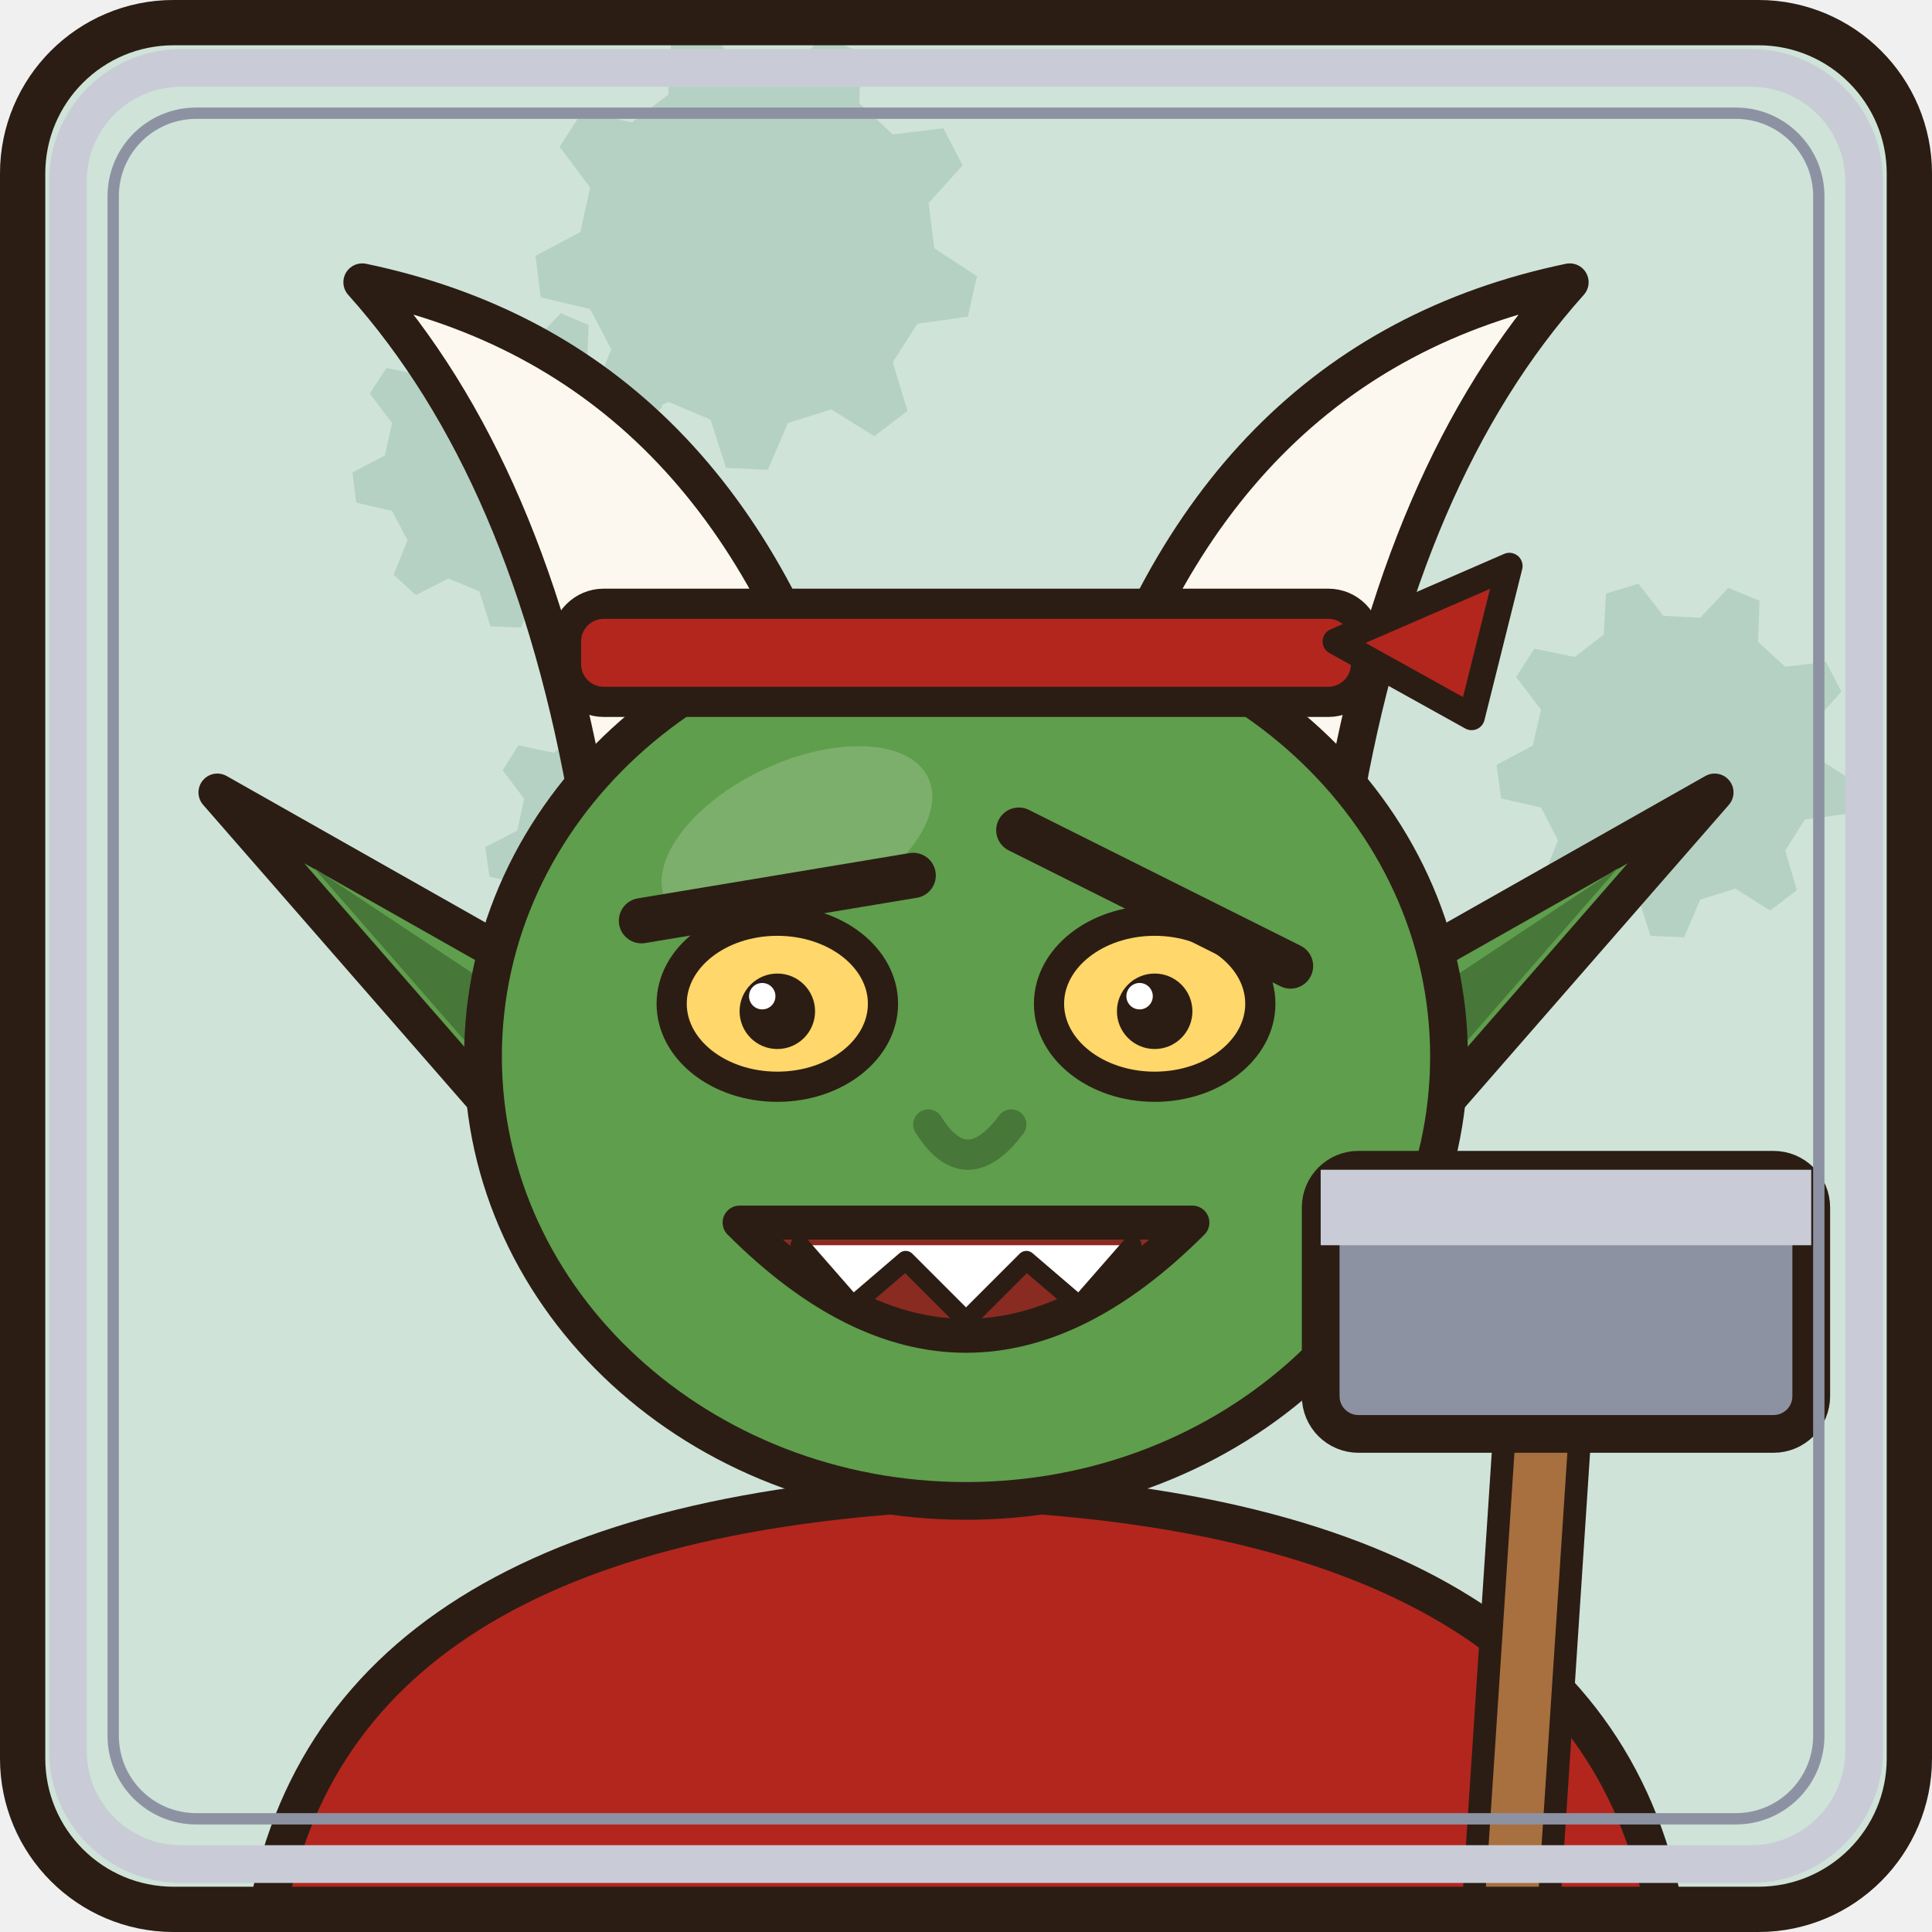
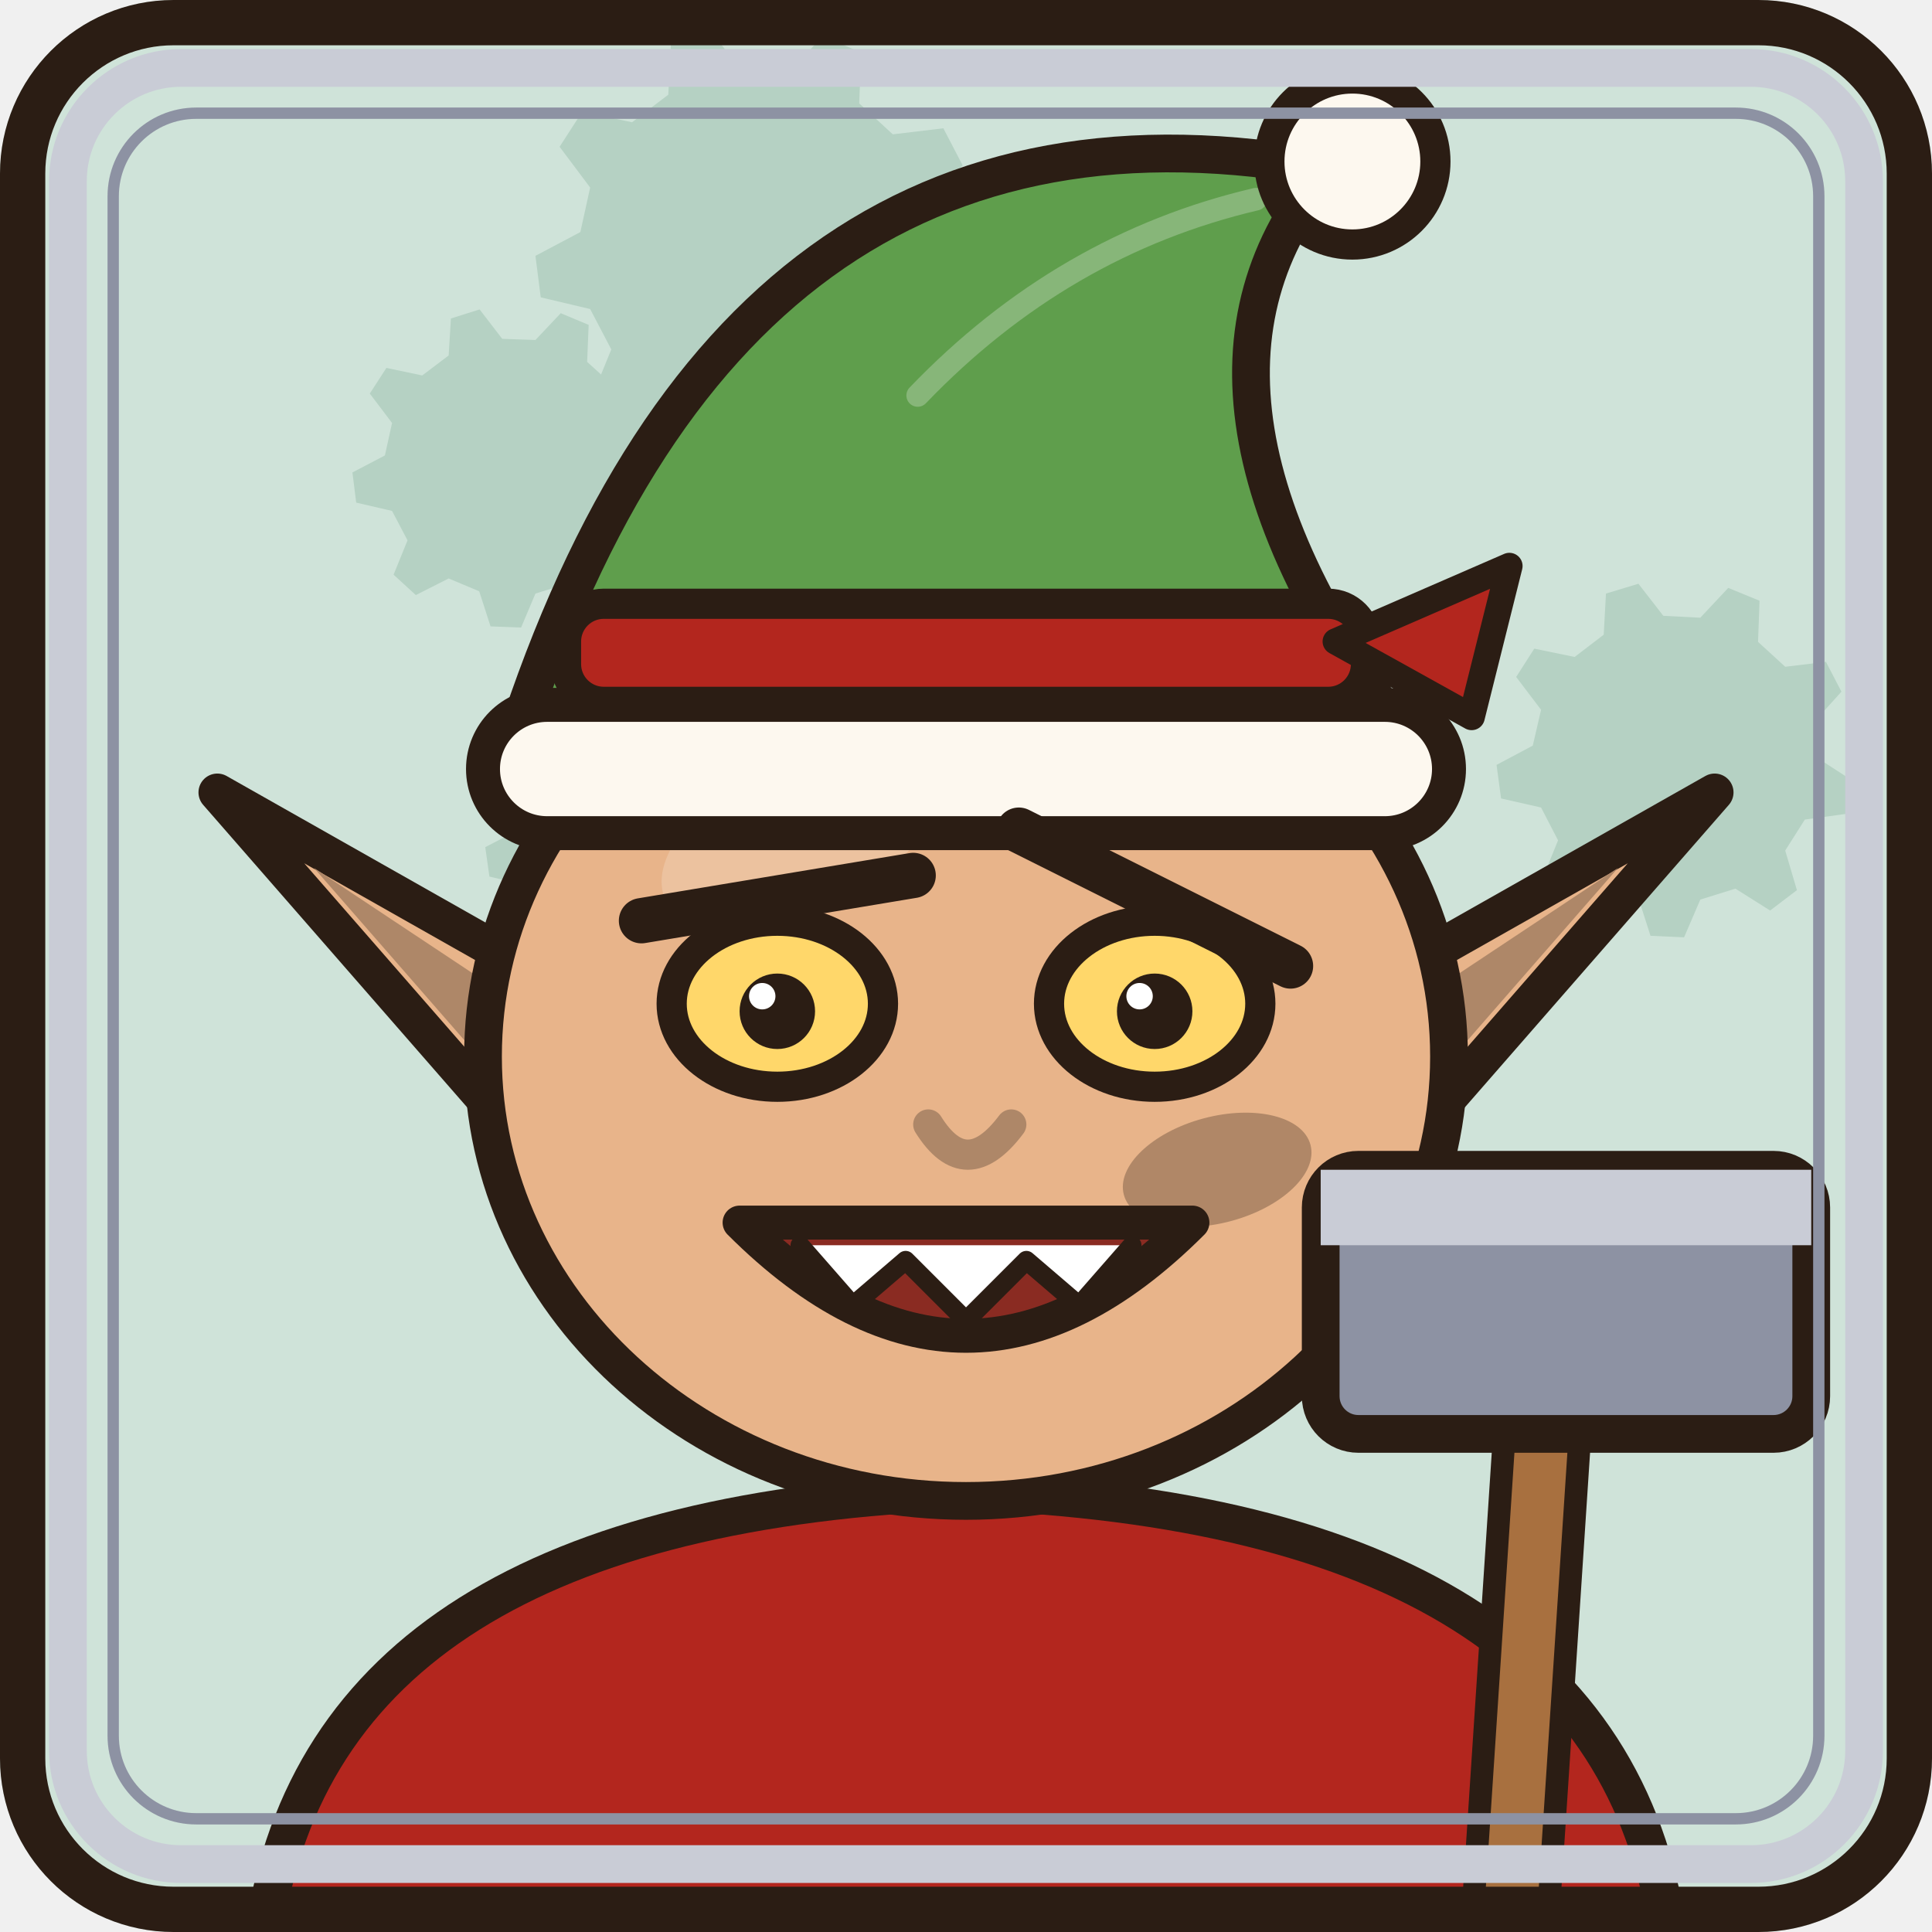
- <svg xmlns="http://www.w3.org/2000/svg" viewBox="0 0 512 512" width="512" height="512" role="img" aria-label="Hammerhand (mini boss, Toy Workshop): burly green mini-boss imp with big horns, red headband, and a huge steel mallet">
+ <svg xmlns="http://www.w3.org/2000/svg" viewBox="0 0 512 512" width="512" height="512" role="img" aria-label="Hammerhand (mini boss, Toy Workshop): burly hexed smith elf mini boss in a green cap, red headband, and a huge steel mallet">
  <defs>
    <clipPath id="card">
      <rect x="0" y="0" width="512" height="512" rx="46" />
    </clipPath>
  </defs>
  <g>
    <rect x="0" y="0" width="512" height="512" rx="46" fill="#cfe3d9" />
    <g clip-path="url(#card)">
      <g>
        <polygon points="203.4,223.1 211.4,228.3 209.7,235.9 200.2,237.2 195.6,244.4 198.4,253.6 192.2,258.3 184.1,253.3 175.9,255.8 172.2,264.6 164.4,264.2 161.4,255.2 153.5,251.9 145.0,256.2 139.3,250.9 142.9,242.0 138.9,234.5 129.7,232.3 128.6,224.5 137.1,220.1 138.9,211.7 133.2,204.1 137.4,197.5 146.7,199.5 153.5,194.3 154.1,184.8 161.5,182.5 167.4,190.0 175.9,190.4 182.4,183.4 189.7,186.4 189.3,195.9 195.6,201.7 205.1,200.6 208.7,207.5 202.3,214.6" fill="#b5d1c3" stroke="#2b1d14" stroke-width="0" stroke-linejoin="round" stroke-linecap="round" />
      </g>
      <g>
        <polygon points="247.6,65.8 258.9,73.2 256.5,83.9 243.1,85.8 236.6,96.0 240.5,108.9 231.7,115.6 220.3,108.5 208.8,112.1 203.5,124.5 192.4,124.0 188.3,111.2 177.1,106.5 165.1,112.6 156.9,105.1 162.0,92.6 156.4,81.9 143.3,78.8 141.9,67.8 153.8,61.5 156.4,49.7 148.3,38.9 154.3,29.6 167.5,32.4 177.1,25.1 177.8,11.6 188.4,8.3 196.7,18.9 208.8,19.5 218.0,9.6 228.2,13.9 227.7,27.4 236.6,35.6 250.0,34.0 255.1,43.8 246.1,53.8" fill="#b5d1c3" stroke="#2b1d14" stroke-width="0" stroke-linejoin="round" stroke-linecap="round" />
      </g>
      <g>
        <polygon points="482.0,201.1 491.1,207.0 489.1,215.7 478.3,217.2 473.1,225.4 476.2,235.9 469.1,241.3 459.9,235.5 450.6,238.4 446.3,248.4 437.4,248.0 434.1,237.7 425.0,233.9 415.3,238.8 408.8,232.8 412.9,222.7 408.4,214.0 397.8,211.6 396.6,202.7 406.2,197.6 408.4,188.1 401.8,179.4 406.6,171.9 417.3,174.1 425.0,168.2 425.6,157.3 434.2,154.7 440.8,163.2 450.6,163.7 458.0,155.8 466.3,159.2 465.9,170.1 473.1,176.7 483.9,175.4 488.0,183.3 480.7,191.4" fill="#b5d1c3" stroke="#2b1d14" stroke-width="0" stroke-linejoin="round" stroke-linecap="round" />
      </g>
      <g>
        <polygon points="170.1,123.7 178.3,129.1 176.5,136.9 166.9,138.3 162.1,145.7 165.0,155.0 158.6,159.9 150.3,154.7 141.9,157.3 138.1,166.3 130.0,166.0 127.0,156.7 118.9,153.3 110.2,157.7 104.3,152.3 108.0,143.2 103.9,135.4 94.4,133.2 93.4,125.2 102.0,120.7 103.9,112.1 98.0,104.3 102.4,97.5 111.9,99.5 118.9,94.2 119.5,84.4 127.1,82.0 133.1,89.8 141.9,90.1 148.6,83.0 156.0,86.1 155.6,95.9 162.1,101.8 171.8,100.6 175.5,107.8 169.0,115.0" fill="#b5d1c3" stroke="#2b1d14" stroke-width="0" stroke-linejoin="round" stroke-linecap="round" />
      </g>
    </g>
    <path d="M70 512 Q86 401.6 256 395.2 Q426 401.6 442 512 Z" fill="#b3261e" stroke="#2b1d14" stroke-width="10" stroke-linejoin="round" stroke-linecap="round" />
-     <path d="M145.92 260 L57.6 210 L153.6 320 Z" fill="#5f9e4c" stroke="#2b1d14" stroke-width="10" stroke-linejoin="round" stroke-linecap="round" />
-     <path d="M366.08 260 L454.4 210 L358.4 320 Z" fill="#5f9e4c" stroke="#2b1d14" stroke-width="10" stroke-linejoin="round" stroke-linecap="round" />
-     <path d="M134.4 264 L83.2 230 L140.8 296 Z" fill="#477739" />
-     <path d="M377.6 264 L428.8 230 L371.2 296 Z" fill="#477739" />
-     <path d="M224 204.8 Q192 94.8 96 74.8 Q140.8 124.8 156.16 214.8 Z" fill="#fdf8ef" stroke="#2b1d14" stroke-width="10" stroke-linejoin="round" stroke-linecap="round" />
-     <path d="M288 204.8 Q320 94.8 416 74.8 Q371.2 124.8 355.84 214.8 Z" fill="#fdf8ef" stroke="#2b1d14" stroke-width="10" stroke-linejoin="round" stroke-linecap="round" />
-     <ellipse cx="256" cy="280" rx="128" ry="117.76" fill="#5f9e4c" stroke="#2b1d14" stroke-width="10" stroke-linejoin="round" stroke-linecap="round" />
+     <path d="M145.92 260 L57.6 210 L153.6 320 Z" fill="#e8b48a" stroke="#2b1d14" stroke-width="10" stroke-linejoin="round" stroke-linecap="round" />
+     <path d="M366.08 260 L454.4 210 L358.4 320 Z" fill="#e8b48a" stroke="#2b1d14" stroke-width="10" stroke-linejoin="round" stroke-linecap="round" />
+     <path d="M134.4 264 L83.2 230 L140.8 296 Z" fill="#ae8768" />
+     <path d="M377.6 264 L428.8 230 L371.2 296 Z" fill="#ae8768" />
+     <ellipse cx="256" cy="280" rx="128" ry="117.76" fill="#e8b48a" stroke="#2b1d14" stroke-width="10" stroke-linejoin="round" stroke-linecap="round" />
    <ellipse cx="211.2" cy="222.4" rx="38.4" ry="20.48" fill="#ffffff" opacity="0.18" transform="rotate(-25 211.2 222.4)" />
-     <path d="M246 298 Q256 314 268 298" fill="none" stroke="#477739" stroke-width="8" stroke-linejoin="round" stroke-linecap="round" />
+     <path d="M246 298 Q256 314 268 298" fill="none" stroke="#ae8768" stroke-width="8" stroke-linejoin="round" stroke-linecap="round" />
+     <ellipse cx="322.56" cy="310" rx="25.6" ry="14.08" fill="#2b1d14" opacity="0.3" transform="rotate(-15 322.56 310)" />
+     <path d="M134.4 202.8 Q192 14.8 352 44.8 Q300.8 104.8 377.6 202.8 Z" fill="#5f9e4c" stroke="#2b1d14" stroke-width="10" stroke-linejoin="round" stroke-linecap="round" />
+     <path d="M243.2 104.8 Q281.6 64.8 332.8 52.8" fill="none" stroke="#87b679" stroke-width="6" stroke-linejoin="round" stroke-linecap="round" />
+     <circle cx="358.4" cy="42.8" r="22" fill="#fdf8ef" stroke="#2b1d14" stroke-width="8" stroke-linejoin="round" stroke-linecap="round" />
+     <rect x="128" y="186.8" width="256" height="34" rx="17" fill="#fdf8ef" stroke="#2b1d14" stroke-width="9" stroke-linejoin="round" stroke-linecap="round" />
    <ellipse cx="206" cy="266" rx="28" ry="22" fill="#ffd76a" stroke="#2b1d14" stroke-width="8" stroke-linejoin="round" stroke-linecap="round" />
    <circle cx="206" cy="268" r="10" fill="#2b1d14" />
    <circle cx="202" cy="264" r="3.5" fill="#ffffff" />
    <path d="M170 244 L242 232" fill="none" stroke="#2b1d14" stroke-width="12" stroke-linejoin="round" stroke-linecap="round" />
    <ellipse cx="306" cy="266" rx="28" ry="22" fill="#ffd76a" stroke="#2b1d14" stroke-width="8" stroke-linejoin="round" stroke-linecap="round" />
    <circle cx="306" cy="268" r="10" fill="#2b1d14" />
    <circle cx="302" cy="264" r="3.5" fill="#ffffff" />
    <path d="M270 220 L342 256" fill="none" stroke="#2b1d14" stroke-width="12" stroke-linejoin="round" stroke-linecap="round" />
    <path d="M196 324 Q256 384 316 324 Z" fill="#8a2b22" stroke="#2b1d14" stroke-width="9" stroke-linejoin="round" stroke-linecap="round" />
    <path d="M212 330 L226 346 L240 334 L256 350 L272 334 L286 346 L300 330" fill="#ffffff" stroke="#2b1d14" stroke-width="5" stroke-linejoin="round" stroke-linecap="round" />
    <rect x="150" y="160" width="212" height="26" rx="10" fill="#b3261e" stroke="#2b1d14" stroke-width="8" stroke-linejoin="round" stroke-linecap="round" />
    <path d="M354 170 L400 150 L390 190 Z" fill="#b3261e" stroke="#2b1d14" stroke-width="7" stroke-linejoin="round" stroke-linecap="round" />
    <path d="M400 512 L410 360" fill="none" stroke="#2b1d14" stroke-width="26" stroke-linejoin="round" stroke-linecap="round" />
    <path d="M400 512 L410 360" fill="none" stroke="#a8703f" stroke-width="14" stroke-linejoin="round" stroke-linecap="round" />
    <rect x="350" y="310" width="130" height="70" rx="10" fill="#8d92a3" stroke="#2b1d14" stroke-width="10" stroke-linejoin="round" stroke-linecap="round" />
    <rect x="350" y="310" width="130" height="20" fill="#c9ccd6" />
    <rect x="6" y="6" width="500" height="500" rx="40" fill="none" stroke="#2b1d14" stroke-width="12" />
    <rect x="18" y="18" width="476" height="476" rx="30" fill="none" stroke="#c9ccd6" stroke-width="10" />
    <rect x="30" y="30" width="452" height="452" rx="22" fill="none" stroke="#8d92a3" stroke-width="3" />
  </g>
</svg>
